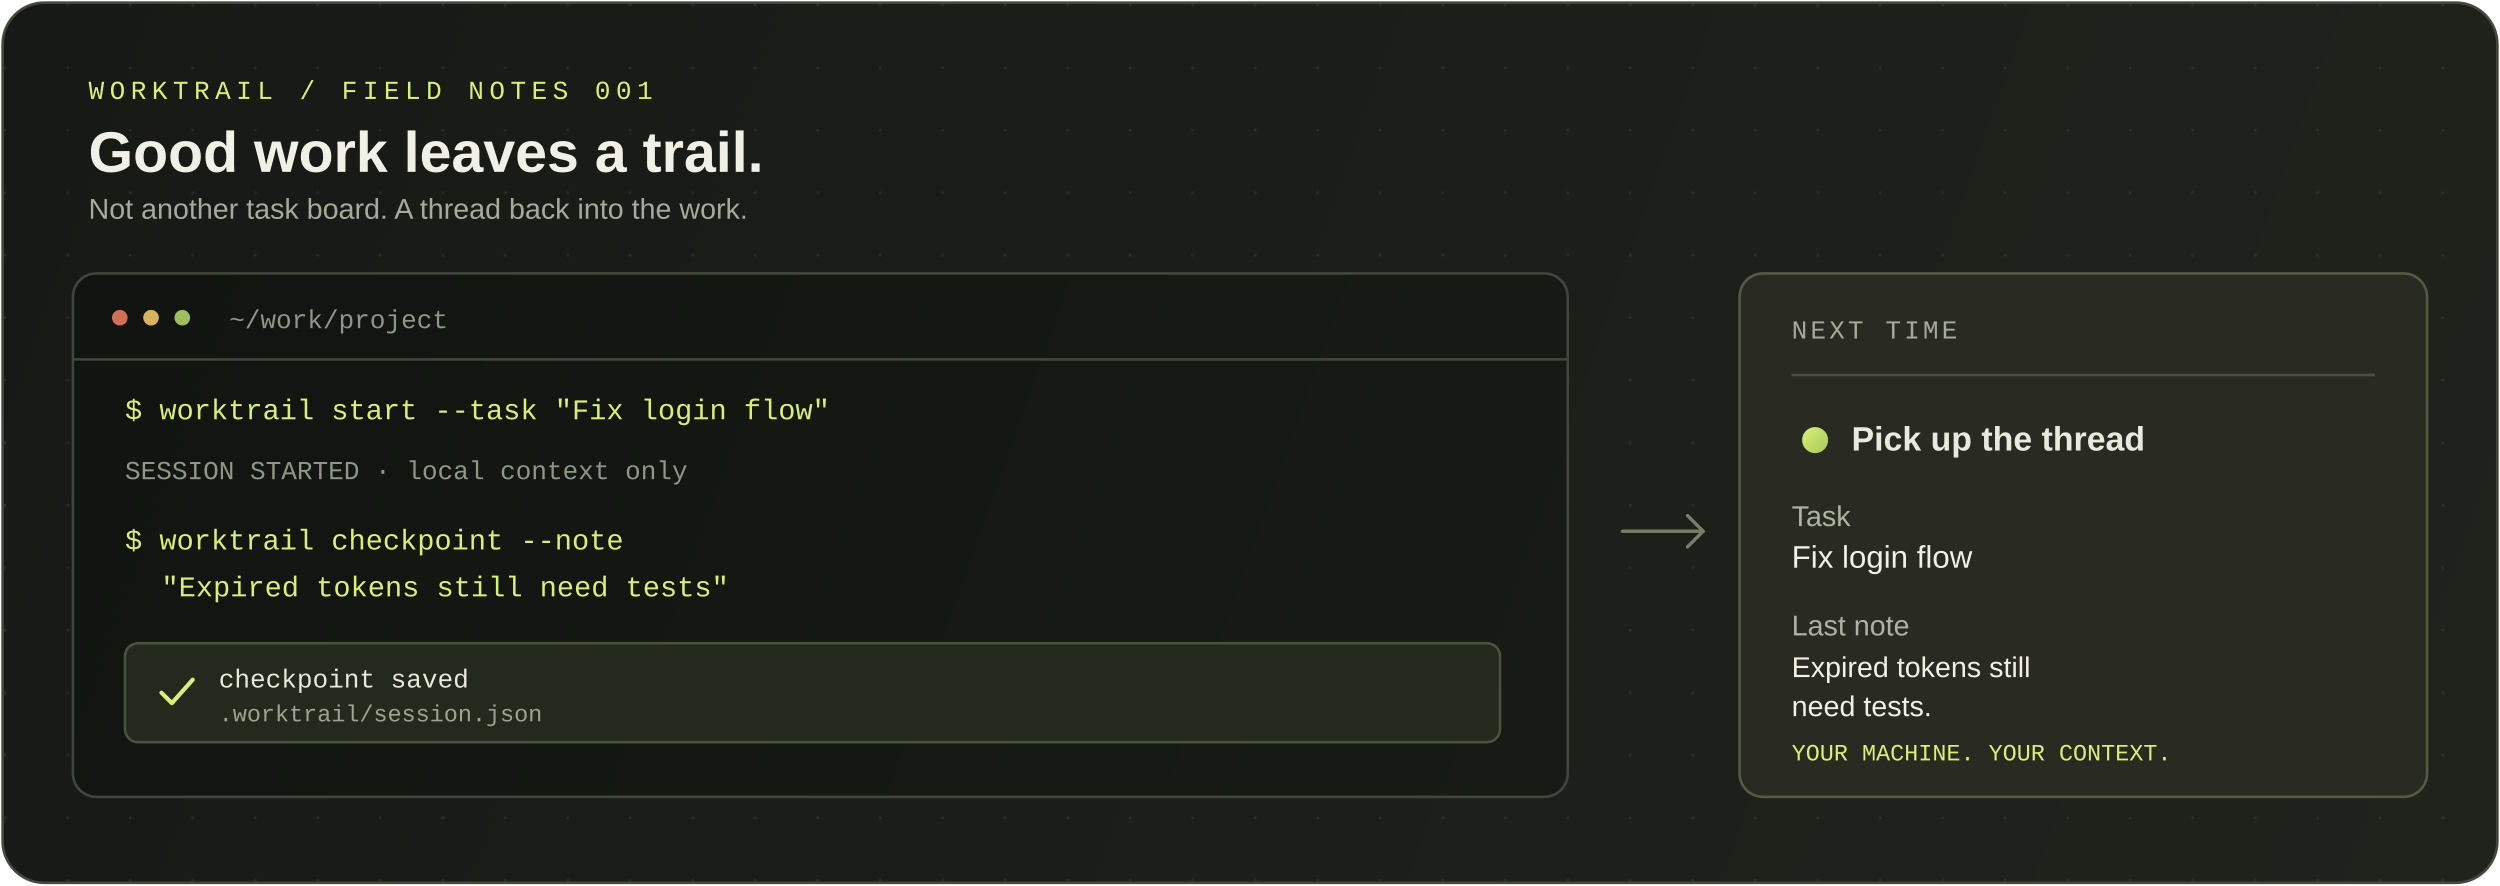
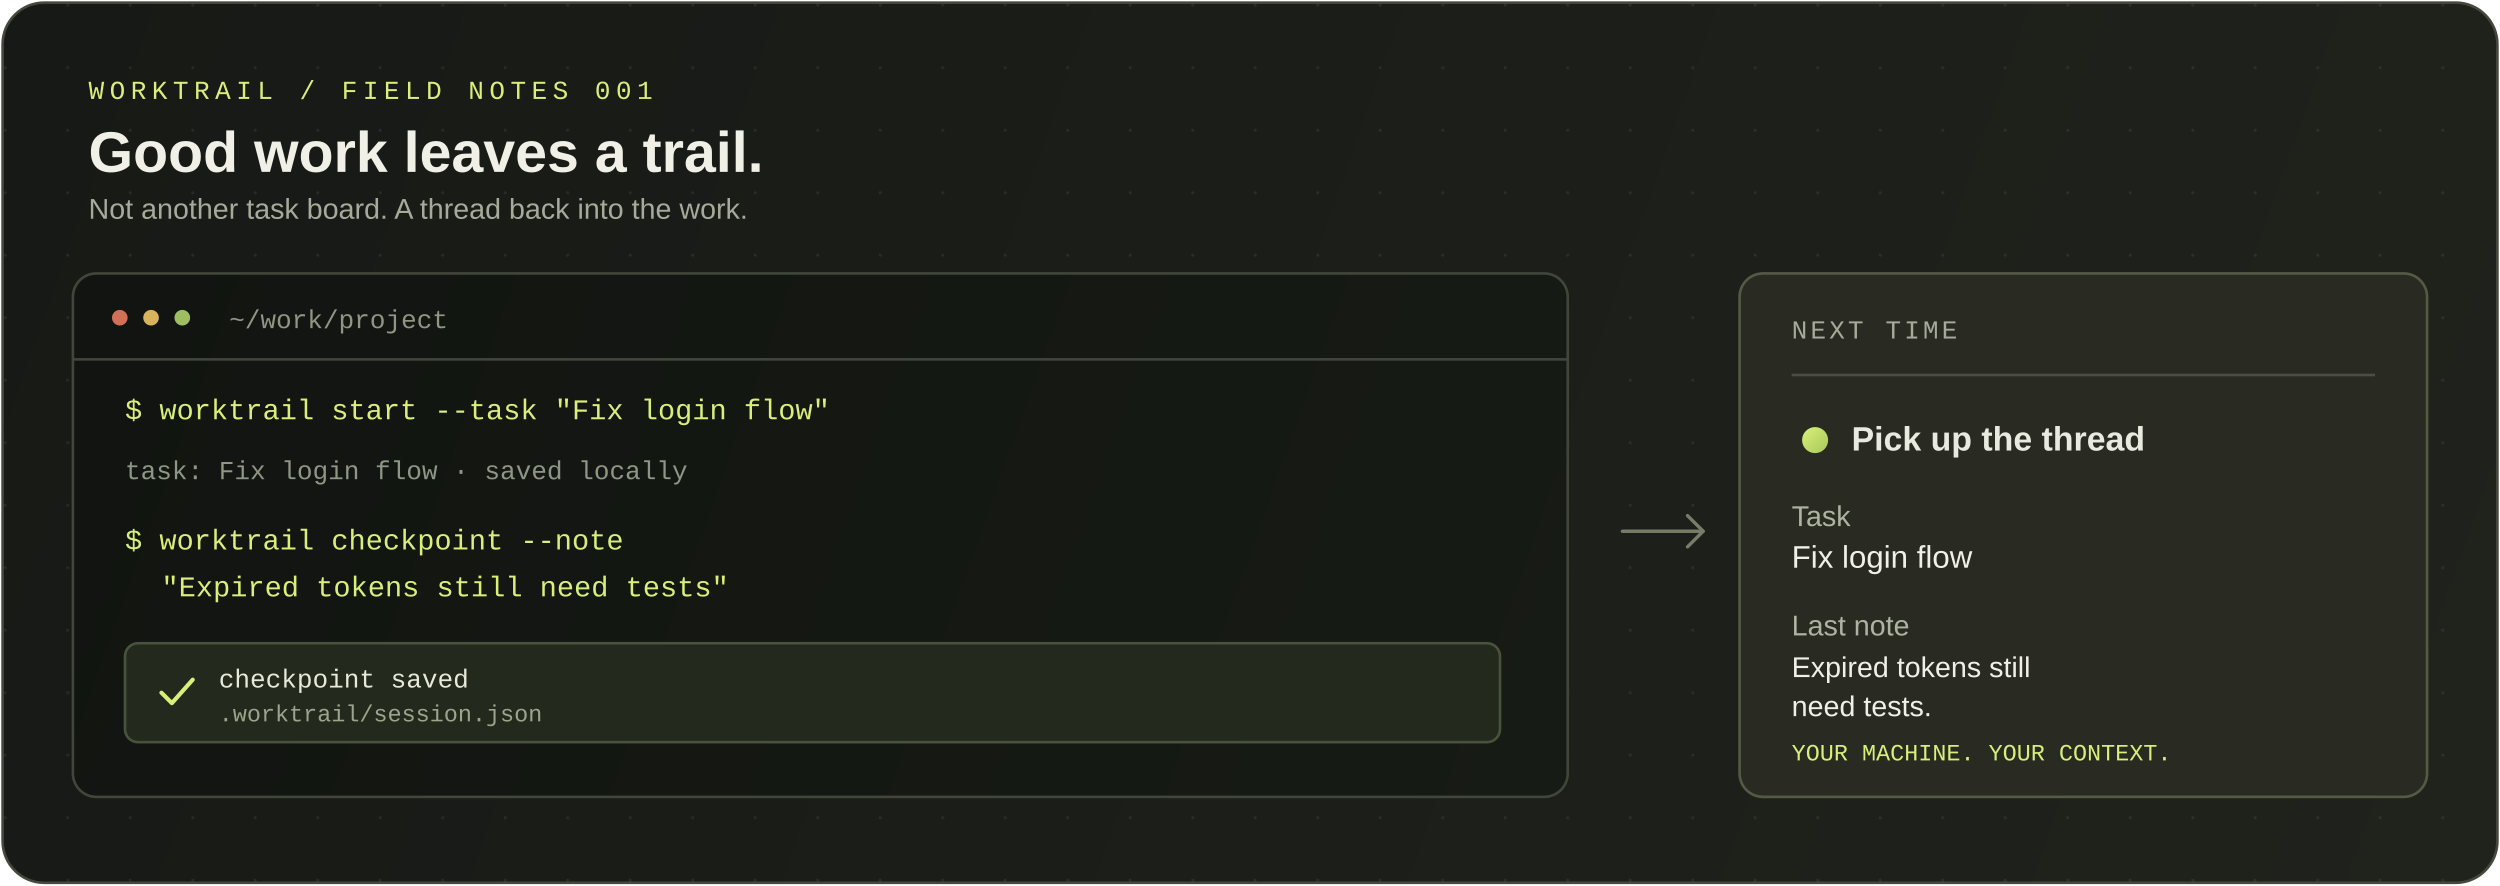
<svg xmlns="http://www.w3.org/2000/svg" width="960" height="340" viewBox="0 0 960 340" fill="none" role="img" aria-labelledby="title desc">
  <defs>
    <linearGradient id="paper" x1="0" y1="0" x2="960" y2="340" gradientUnits="userSpaceOnUse">
      <stop stop-color="#171916" />
      <stop offset="1" stop-color="#20221C" />
    </linearGradient>
    <linearGradient id="terminal" x1="44" y1="90" x2="612" y2="292" gradientUnits="userSpaceOnUse">
      <stop stop-color="#111410" />
      <stop offset="1" stop-color="#171B15" />
    </linearGradient>
    <linearGradient id="marker" x1="0" y1="0" x2="1" y2="1">
      <stop stop-color="#D8F078" />
      <stop offset="1" stop-color="#A8C95B" />
    </linearGradient>
    <pattern id="grain" width="24" height="24" patternUnits="userSpaceOnUse">
      <circle cx="2" cy="2" r=".6" fill="#E7E8D8" opacity=".08" />
    </pattern>
  </defs>
  <rect x="1" y="1" width="958" height="338" rx="16" fill="url(#paper)" stroke="#45483B" />
  <rect x="1" y="1" width="958" height="338" rx="16" fill="url(#grain)" />
  <text x="34" y="38" fill="#D8F078" font-family="Consolas, 'Liberation Mono', monospace" font-size="10" letter-spacing="2.1">WORKTRAIL / FIELD NOTES 001</text>
  <text x="34" y="66" fill="#F0F0E7" font-family="Segoe UI, Arial, sans-serif" font-size="22" font-weight="600">Good work leaves a trail.</text>
  <text x="34" y="84" fill="#A6AA9A" font-family="Segoe UI, Arial, sans-serif" font-size="11">Not another task board. A thread back into the work.</text>
  <g>
    <rect x="28" y="105" width="574" height="201" rx="9" fill="url(#terminal)" stroke="#41463A" />
    <path d="M28 138H602" stroke="#41463A" />
    <circle cx="46" cy="122" r="3" fill="#D16F57" />
    <circle cx="58" cy="122" r="3" fill="#D8B35B" />
    <circle cx="70" cy="122" r="3" fill="#9EBE61" />
    <text x="88" y="126" fill="#8F9683" font-family="Consolas, 'Liberation Mono', monospace" font-size="10">~/work/project</text>
    <text x="48" y="161" fill="#D8F078" font-family="Consolas, 'Liberation Mono', monospace" font-size="11">$ worktrail start --task "Fix login flow"</text>
-     <text x="48" y="184" fill="#8E9684" font-family="Consolas, 'Liberation Mono', monospace" font-size="10">SESSION STARTED  ·  local context only</text>
+     <text x="48" y="184" fill="#8E9684" font-family="Consolas, 'Liberation Mono', monospace" font-size="10">task: Fix login flow  ·  saved locally</text>
    <text x="48" y="211" fill="#D8F078" font-family="Consolas, 'Liberation Mono', monospace" font-size="11">$ worktrail checkpoint --note</text>
    <text x="62" y="229" fill="#D8F078" font-family="Consolas, 'Liberation Mono', monospace" font-size="11">"Expired tokens still need tests"</text>
    <rect x="48" y="247" width="528" height="38" rx="5" fill="#23291D" stroke="#47533A" />
    <path d="M62 266l4 4 8-9" stroke="#D8F078" stroke-width="1.6" stroke-linecap="round" stroke-linejoin="round" />
    <text x="84" y="264" fill="#E7E9DB" font-family="Consolas, 'Liberation Mono', monospace" font-size="10">checkpoint saved</text>
    <text x="84" y="277" fill="#9BA58B" font-family="Consolas, 'Liberation Mono', monospace" font-size="9">.worktrail/session.json</text>
  </g>
  <path d="M623 204H654" stroke="#777E68" stroke-width="1.3" stroke-linecap="round" />
  <path d="M648 198L654 204L648 210" stroke="#777E68" stroke-width="1.3" stroke-linecap="round" stroke-linejoin="round" />
  <g>
    <rect x="668" y="105" width="264" height="201" rx="9" fill="#292B22" stroke="#555A45" />
    <text x="688" y="130" fill="#A6AA9A" font-family="Consolas, 'Liberation Mono', monospace" font-size="10" letter-spacing="1.2">NEXT TIME</text>
    <path d="M688 144H912" stroke="#4B4F3F" />
    <circle cx="697" cy="169" r="5" fill="url(#marker)" />
    <text x="711" y="173" fill="#E9EADF" font-family="Segoe UI, Arial, sans-serif" font-size="13" font-weight="600">Pick up the thread</text>
    <text x="688" y="202" fill="#AEB3A1" font-family="Segoe UI, Arial, sans-serif" font-size="11">Task</text>
    <text x="688" y="218" fill="#F0F0E7" font-family="Segoe UI, Arial, sans-serif" font-size="12">Fix login flow</text>
    <text x="688" y="244" fill="#AEB3A1" font-family="Segoe UI, Arial, sans-serif" font-size="11">Last note</text>
    <text x="688" y="260" fill="#F0F0E7" font-family="Segoe UI, Arial, sans-serif" font-size="11">Expired tokens still</text>
    <text x="688" y="275" fill="#F0F0E7" font-family="Segoe UI, Arial, sans-serif" font-size="11">need tests.</text>
    <text x="688" y="292" fill="#D8F078" font-family="Consolas, 'Liberation Mono', monospace" font-size="9">YOUR MACHINE. YOUR CONTEXT.</text>
  </g>
</svg>
